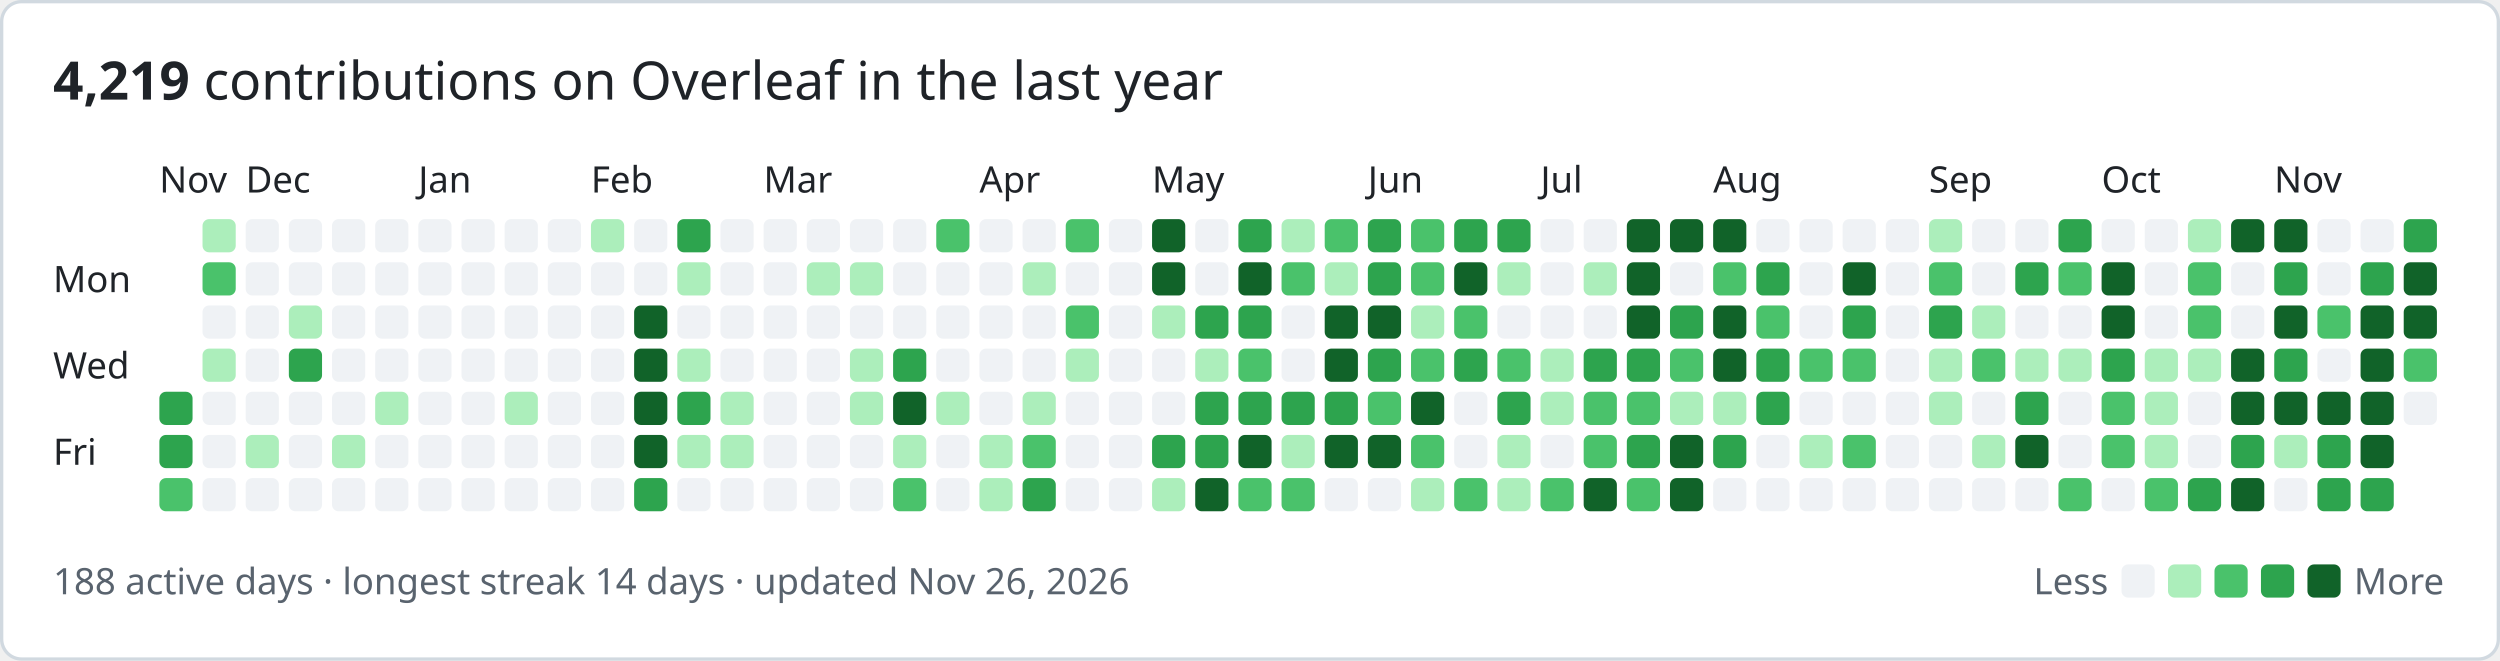
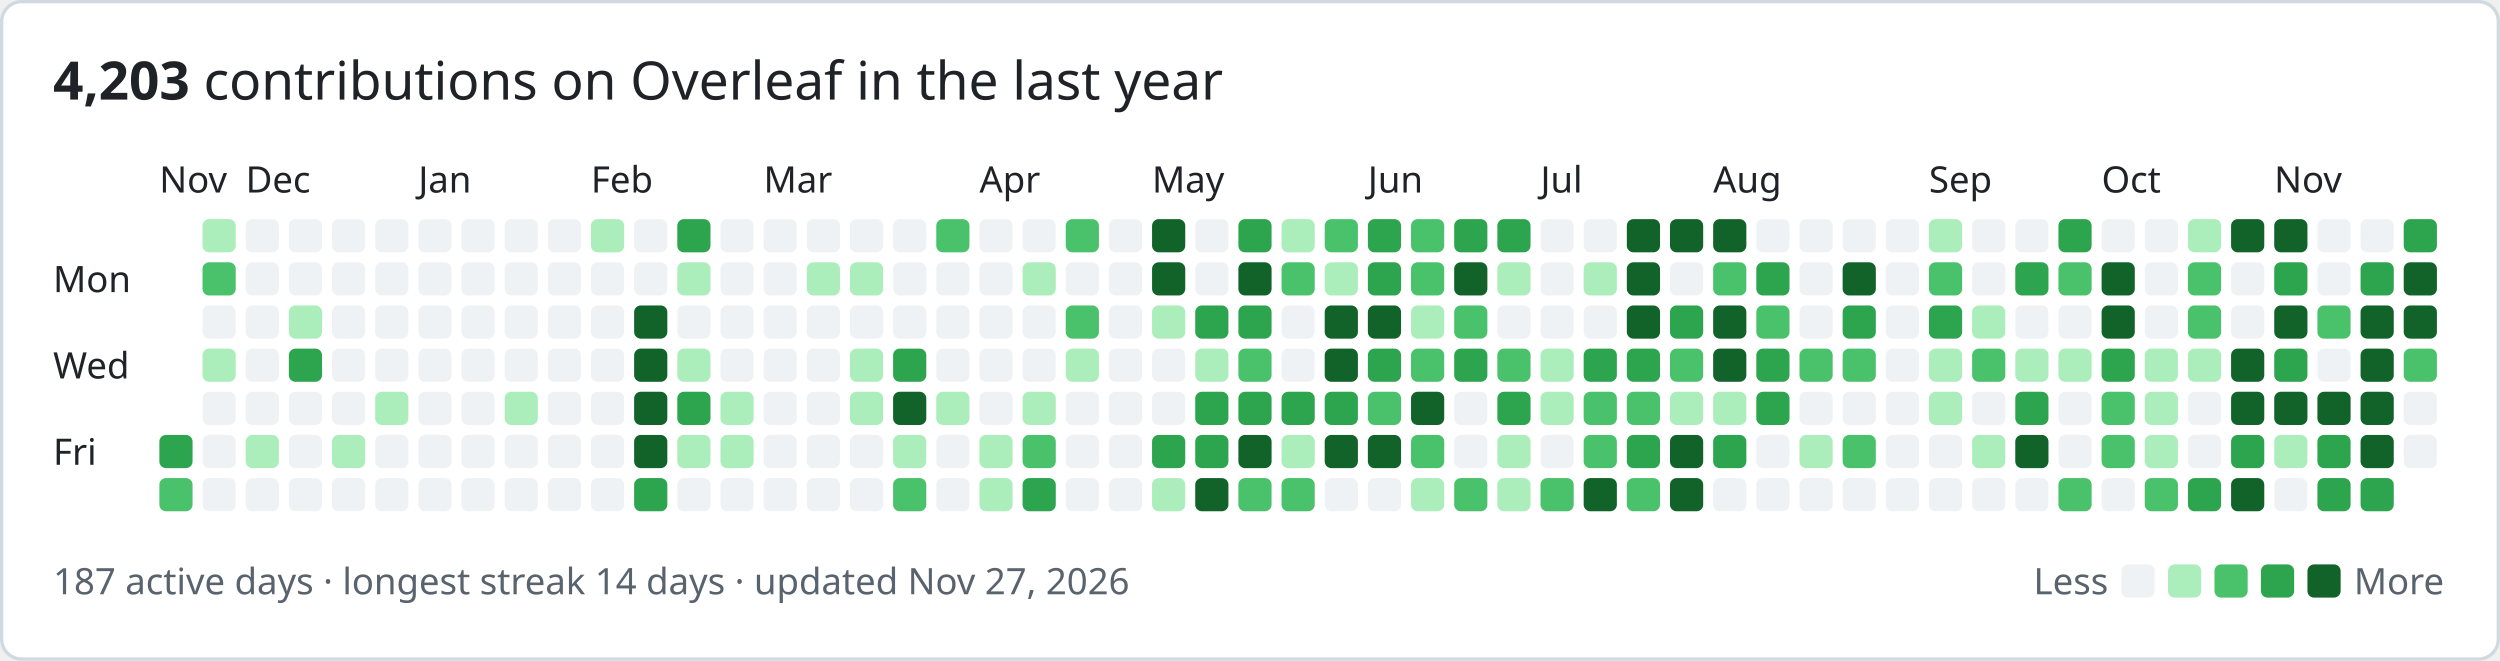
- <svg xmlns="http://www.w3.org/2000/svg" width="753" height="199" viewBox="0 0 753 199" role="img" aria-label="4,219 Overleaf contributions in the last year">
+ <svg xmlns="http://www.w3.org/2000/svg" width="753" height="199" viewBox="0 0 753 199" role="img" aria-label="4,203 Overleaf contributions in the last year">
  <style>
text{font-family:-apple-system,BlinkMacSystemFont,"Segoe UI","Noto Sans",Helvetica,Arial,sans-serif;font-size:11px}
.bg{fill:#ffffff;stroke:#d1d9e0}.t{fill:#1f2328}.m{fill:#59636e}
.l0{fill:#eff2f5}.l1{fill:#aceebb}.l2{fill:#4ac26b}.l3{fill:#2da44e}.l4{fill:#116329}
@media (prefers-color-scheme:dark){.bg{fill:#0d1117;stroke:#3d444d}.t{fill:#f0f6fc}.m{fill:#9198a1}
.l0{fill:#151b23}.l1{fill:#033a16}.l2{fill:#196c2e}.l3{fill:#2ea043}.l4{fill:#56d364}}
</style>
  <rect class="bg" x="0.5" y="0.5" width="752" height="198" rx="6" />
  <text class="t" x="16" y="30" style="font-size:16px">
-     <tspan style="font-weight:600">4,219</tspan> contributions on Overleaf in the last year</text>
+     <tspan style="font-weight:600">4,203</tspan> contributions on Overleaf in the last year</text>
  <text class="t" x="16" y="88">Mon</text>
  <text class="t" x="16" y="114">Wed</text>
  <text class="t" x="16" y="140">Fri</text>
  <text class="t" x="48" y="58">Nov</text>
-   <rect class="l3" x="48" y="118" width="10" height="10" rx="2" />
  <rect class="l3" x="48" y="131" width="10" height="10" rx="2" />
  <rect class="l2" x="48" y="144" width="10" height="10" rx="2" />
  <rect class="l1" x="61" y="66" width="10" height="10" rx="2" />
  <rect class="l2" x="61" y="79" width="10" height="10" rx="2" />
  <rect class="l0" x="61" y="92" width="10" height="10" rx="2" />
  <rect class="l1" x="61" y="105" width="10" height="10" rx="2" />
  <rect class="l0" x="61" y="118" width="10" height="10" rx="2" />
  <rect class="l0" x="61" y="131" width="10" height="10" rx="2" />
  <rect class="l0" x="61" y="144" width="10" height="10" rx="2" />
  <text class="t" x="74" y="58">Dec</text>
  <rect class="l0" x="74" y="66" width="10" height="10" rx="2" />
  <rect class="l0" x="74" y="79" width="10" height="10" rx="2" />
  <rect class="l0" x="74" y="92" width="10" height="10" rx="2" />
  <rect class="l0" x="74" y="105" width="10" height="10" rx="2" />
  <rect class="l0" x="74" y="118" width="10" height="10" rx="2" />
  <rect class="l1" x="74" y="131" width="10" height="10" rx="2" />
  <rect class="l0" x="74" y="144" width="10" height="10" rx="2" />
  <rect class="l0" x="87" y="66" width="10" height="10" rx="2" />
  <rect class="l0" x="87" y="79" width="10" height="10" rx="2" />
  <rect class="l1" x="87" y="92" width="10" height="10" rx="2" />
  <rect class="l3" x="87" y="105" width="10" height="10" rx="2" />
  <rect class="l0" x="87" y="118" width="10" height="10" rx="2" />
  <rect class="l0" x="87" y="131" width="10" height="10" rx="2" />
  <rect class="l0" x="87" y="144" width="10" height="10" rx="2" />
  <rect class="l0" x="100" y="66" width="10" height="10" rx="2" />
  <rect class="l0" x="100" y="79" width="10" height="10" rx="2" />
  <rect class="l0" x="100" y="92" width="10" height="10" rx="2" />
  <rect class="l0" x="100" y="105" width="10" height="10" rx="2" />
  <rect class="l0" x="100" y="118" width="10" height="10" rx="2" />
  <rect class="l1" x="100" y="131" width="10" height="10" rx="2" />
  <rect class="l0" x="100" y="144" width="10" height="10" rx="2" />
  <rect class="l0" x="113" y="66" width="10" height="10" rx="2" />
  <rect class="l0" x="113" y="79" width="10" height="10" rx="2" />
  <rect class="l0" x="113" y="92" width="10" height="10" rx="2" />
  <rect class="l0" x="113" y="105" width="10" height="10" rx="2" />
  <rect class="l1" x="113" y="118" width="10" height="10" rx="2" />
  <rect class="l0" x="113" y="131" width="10" height="10" rx="2" />
  <rect class="l0" x="113" y="144" width="10" height="10" rx="2" />
  <text class="t" x="126" y="58">Jan</text>
  <rect class="l0" x="126" y="66" width="10" height="10" rx="2" />
  <rect class="l0" x="126" y="79" width="10" height="10" rx="2" />
  <rect class="l0" x="126" y="92" width="10" height="10" rx="2" />
  <rect class="l0" x="126" y="105" width="10" height="10" rx="2" />
  <rect class="l0" x="126" y="118" width="10" height="10" rx="2" />
  <rect class="l0" x="126" y="131" width="10" height="10" rx="2" />
  <rect class="l0" x="126" y="144" width="10" height="10" rx="2" />
  <rect class="l0" x="139" y="66" width="10" height="10" rx="2" />
  <rect class="l0" x="139" y="79" width="10" height="10" rx="2" />
  <rect class="l0" x="139" y="92" width="10" height="10" rx="2" />
  <rect class="l0" x="139" y="105" width="10" height="10" rx="2" />
  <rect class="l0" x="139" y="118" width="10" height="10" rx="2" />
  <rect class="l0" x="139" y="131" width="10" height="10" rx="2" />
  <rect class="l0" x="139" y="144" width="10" height="10" rx="2" />
  <rect class="l0" x="152" y="66" width="10" height="10" rx="2" />
  <rect class="l0" x="152" y="79" width="10" height="10" rx="2" />
  <rect class="l0" x="152" y="92" width="10" height="10" rx="2" />
  <rect class="l0" x="152" y="105" width="10" height="10" rx="2" />
  <rect class="l1" x="152" y="118" width="10" height="10" rx="2" />
  <rect class="l0" x="152" y="131" width="10" height="10" rx="2" />
  <rect class="l0" x="152" y="144" width="10" height="10" rx="2" />
  <rect class="l0" x="165" y="66" width="10" height="10" rx="2" />
  <rect class="l0" x="165" y="79" width="10" height="10" rx="2" />
  <rect class="l0" x="165" y="92" width="10" height="10" rx="2" />
  <rect class="l0" x="165" y="105" width="10" height="10" rx="2" />
  <rect class="l0" x="165" y="118" width="10" height="10" rx="2" />
  <rect class="l0" x="165" y="131" width="10" height="10" rx="2" />
  <rect class="l0" x="165" y="144" width="10" height="10" rx="2" />
  <text class="t" x="178" y="58">Feb</text>
  <rect class="l1" x="178" y="66" width="10" height="10" rx="2" />
  <rect class="l0" x="178" y="79" width="10" height="10" rx="2" />
  <rect class="l0" x="178" y="92" width="10" height="10" rx="2" />
  <rect class="l0" x="178" y="105" width="10" height="10" rx="2" />
  <rect class="l0" x="178" y="118" width="10" height="10" rx="2" />
  <rect class="l0" x="178" y="131" width="10" height="10" rx="2" />
  <rect class="l0" x="178" y="144" width="10" height="10" rx="2" />
  <rect class="l0" x="191" y="66" width="10" height="10" rx="2" />
  <rect class="l0" x="191" y="79" width="10" height="10" rx="2" />
  <rect class="l4" x="191" y="92" width="10" height="10" rx="2" />
  <rect class="l4" x="191" y="105" width="10" height="10" rx="2" />
  <rect class="l4" x="191" y="118" width="10" height="10" rx="2" />
  <rect class="l4" x="191" y="131" width="10" height="10" rx="2" />
  <rect class="l3" x="191" y="144" width="10" height="10" rx="2" />
  <rect class="l3" x="204" y="66" width="10" height="10" rx="2" />
  <rect class="l1" x="204" y="79" width="10" height="10" rx="2" />
  <rect class="l0" x="204" y="92" width="10" height="10" rx="2" />
  <rect class="l1" x="204" y="105" width="10" height="10" rx="2" />
  <rect class="l3" x="204" y="118" width="10" height="10" rx="2" />
  <rect class="l1" x="204" y="131" width="10" height="10" rx="2" />
  <rect class="l0" x="204" y="144" width="10" height="10" rx="2" />
  <rect class="l0" x="217" y="66" width="10" height="10" rx="2" />
  <rect class="l0" x="217" y="79" width="10" height="10" rx="2" />
  <rect class="l0" x="217" y="92" width="10" height="10" rx="2" />
  <rect class="l0" x="217" y="105" width="10" height="10" rx="2" />
  <rect class="l1" x="217" y="118" width="10" height="10" rx="2" />
  <rect class="l1" x="217" y="131" width="10" height="10" rx="2" />
  <rect class="l0" x="217" y="144" width="10" height="10" rx="2" />
  <text class="t" x="230" y="58">Mar</text>
  <rect class="l0" x="230" y="66" width="10" height="10" rx="2" />
  <rect class="l0" x="230" y="79" width="10" height="10" rx="2" />
  <rect class="l0" x="230" y="92" width="10" height="10" rx="2" />
  <rect class="l0" x="230" y="105" width="10" height="10" rx="2" />
  <rect class="l0" x="230" y="118" width="10" height="10" rx="2" />
  <rect class="l0" x="230" y="131" width="10" height="10" rx="2" />
  <rect class="l0" x="230" y="144" width="10" height="10" rx="2" />
  <rect class="l0" x="243" y="66" width="10" height="10" rx="2" />
  <rect class="l1" x="243" y="79" width="10" height="10" rx="2" />
  <rect class="l0" x="243" y="92" width="10" height="10" rx="2" />
  <rect class="l0" x="243" y="105" width="10" height="10" rx="2" />
  <rect class="l0" x="243" y="118" width="10" height="10" rx="2" />
  <rect class="l0" x="243" y="131" width="10" height="10" rx="2" />
  <rect class="l0" x="243" y="144" width="10" height="10" rx="2" />
  <rect class="l0" x="256" y="66" width="10" height="10" rx="2" />
  <rect class="l1" x="256" y="79" width="10" height="10" rx="2" />
  <rect class="l0" x="256" y="92" width="10" height="10" rx="2" />
  <rect class="l1" x="256" y="105" width="10" height="10" rx="2" />
  <rect class="l1" x="256" y="118" width="10" height="10" rx="2" />
  <rect class="l0" x="256" y="131" width="10" height="10" rx="2" />
  <rect class="l0" x="256" y="144" width="10" height="10" rx="2" />
  <rect class="l0" x="269" y="66" width="10" height="10" rx="2" />
  <rect class="l0" x="269" y="79" width="10" height="10" rx="2" />
  <rect class="l0" x="269" y="92" width="10" height="10" rx="2" />
  <rect class="l3" x="269" y="105" width="10" height="10" rx="2" />
  <rect class="l4" x="269" y="118" width="10" height="10" rx="2" />
  <rect class="l1" x="269" y="131" width="10" height="10" rx="2" />
  <rect class="l2" x="269" y="144" width="10" height="10" rx="2" />
  <rect class="l2" x="282" y="66" width="10" height="10" rx="2" />
  <rect class="l0" x="282" y="79" width="10" height="10" rx="2" />
  <rect class="l0" x="282" y="92" width="10" height="10" rx="2" />
  <rect class="l0" x="282" y="105" width="10" height="10" rx="2" />
  <rect class="l1" x="282" y="118" width="10" height="10" rx="2" />
  <rect class="l0" x="282" y="131" width="10" height="10" rx="2" />
  <rect class="l0" x="282" y="144" width="10" height="10" rx="2" />
  <text class="t" x="295" y="58">Apr</text>
  <rect class="l0" x="295" y="66" width="10" height="10" rx="2" />
  <rect class="l0" x="295" y="79" width="10" height="10" rx="2" />
  <rect class="l0" x="295" y="92" width="10" height="10" rx="2" />
  <rect class="l0" x="295" y="105" width="10" height="10" rx="2" />
  <rect class="l0" x="295" y="118" width="10" height="10" rx="2" />
  <rect class="l1" x="295" y="131" width="10" height="10" rx="2" />
  <rect class="l1" x="295" y="144" width="10" height="10" rx="2" />
  <rect class="l0" x="308" y="66" width="10" height="10" rx="2" />
  <rect class="l1" x="308" y="79" width="10" height="10" rx="2" />
  <rect class="l0" x="308" y="92" width="10" height="10" rx="2" />
  <rect class="l0" x="308" y="105" width="10" height="10" rx="2" />
  <rect class="l1" x="308" y="118" width="10" height="10" rx="2" />
  <rect class="l2" x="308" y="131" width="10" height="10" rx="2" />
  <rect class="l3" x="308" y="144" width="10" height="10" rx="2" />
  <rect class="l2" x="321" y="66" width="10" height="10" rx="2" />
  <rect class="l0" x="321" y="79" width="10" height="10" rx="2" />
  <rect class="l2" x="321" y="92" width="10" height="10" rx="2" />
  <rect class="l1" x="321" y="105" width="10" height="10" rx="2" />
  <rect class="l0" x="321" y="118" width="10" height="10" rx="2" />
  <rect class="l0" x="321" y="131" width="10" height="10" rx="2" />
  <rect class="l0" x="321" y="144" width="10" height="10" rx="2" />
  <rect class="l0" x="334" y="66" width="10" height="10" rx="2" />
  <rect class="l0" x="334" y="79" width="10" height="10" rx="2" />
  <rect class="l0" x="334" y="92" width="10" height="10" rx="2" />
  <rect class="l0" x="334" y="105" width="10" height="10" rx="2" />
  <rect class="l0" x="334" y="118" width="10" height="10" rx="2" />
  <rect class="l0" x="334" y="131" width="10" height="10" rx="2" />
  <rect class="l0" x="334" y="144" width="10" height="10" rx="2" />
  <text class="t" x="347" y="58">May</text>
  <rect class="l4" x="347" y="66" width="10" height="10" rx="2" />
  <rect class="l4" x="347" y="79" width="10" height="10" rx="2" />
  <rect class="l1" x="347" y="92" width="10" height="10" rx="2" />
  <rect class="l0" x="347" y="105" width="10" height="10" rx="2" />
  <rect class="l0" x="347" y="118" width="10" height="10" rx="2" />
  <rect class="l3" x="347" y="131" width="10" height="10" rx="2" />
  <rect class="l1" x="347" y="144" width="10" height="10" rx="2" />
  <rect class="l0" x="360" y="66" width="10" height="10" rx="2" />
  <rect class="l0" x="360" y="79" width="10" height="10" rx="2" />
  <rect class="l3" x="360" y="92" width="10" height="10" rx="2" />
  <rect class="l1" x="360" y="105" width="10" height="10" rx="2" />
  <rect class="l3" x="360" y="118" width="10" height="10" rx="2" />
  <rect class="l3" x="360" y="131" width="10" height="10" rx="2" />
  <rect class="l4" x="360" y="144" width="10" height="10" rx="2" />
  <rect class="l3" x="373" y="66" width="10" height="10" rx="2" />
  <rect class="l4" x="373" y="79" width="10" height="10" rx="2" />
  <rect class="l3" x="373" y="92" width="10" height="10" rx="2" />
  <rect class="l2" x="373" y="105" width="10" height="10" rx="2" />
  <rect class="l3" x="373" y="118" width="10" height="10" rx="2" />
  <rect class="l4" x="373" y="131" width="10" height="10" rx="2" />
  <rect class="l2" x="373" y="144" width="10" height="10" rx="2" />
  <rect class="l1" x="386" y="66" width="10" height="10" rx="2" />
  <rect class="l2" x="386" y="79" width="10" height="10" rx="2" />
  <rect class="l0" x="386" y="92" width="10" height="10" rx="2" />
  <rect class="l0" x="386" y="105" width="10" height="10" rx="2" />
  <rect class="l3" x="386" y="118" width="10" height="10" rx="2" />
  <rect class="l1" x="386" y="131" width="10" height="10" rx="2" />
  <rect class="l2" x="386" y="144" width="10" height="10" rx="2" />
  <rect class="l2" x="399" y="66" width="10" height="10" rx="2" />
  <rect class="l1" x="399" y="79" width="10" height="10" rx="2" />
  <rect class="l4" x="399" y="92" width="10" height="10" rx="2" />
  <rect class="l4" x="399" y="105" width="10" height="10" rx="2" />
  <rect class="l3" x="399" y="118" width="10" height="10" rx="2" />
  <rect class="l4" x="399" y="131" width="10" height="10" rx="2" />
  <rect class="l0" x="399" y="144" width="10" height="10" rx="2" />
  <text class="t" x="412" y="58">Jun</text>
  <rect class="l3" x="412" y="66" width="10" height="10" rx="2" />
  <rect class="l3" x="412" y="79" width="10" height="10" rx="2" />
  <rect class="l4" x="412" y="92" width="10" height="10" rx="2" />
  <rect class="l3" x="412" y="105" width="10" height="10" rx="2" />
  <rect class="l2" x="412" y="118" width="10" height="10" rx="2" />
  <rect class="l4" x="412" y="131" width="10" height="10" rx="2" />
  <rect class="l0" x="412" y="144" width="10" height="10" rx="2" />
  <rect class="l2" x="425" y="66" width="10" height="10" rx="2" />
  <rect class="l2" x="425" y="79" width="10" height="10" rx="2" />
  <rect class="l1" x="425" y="92" width="10" height="10" rx="2" />
  <rect class="l2" x="425" y="105" width="10" height="10" rx="2" />
  <rect class="l4" x="425" y="118" width="10" height="10" rx="2" />
  <rect class="l2" x="425" y="131" width="10" height="10" rx="2" />
  <rect class="l1" x="425" y="144" width="10" height="10" rx="2" />
  <rect class="l3" x="438" y="66" width="10" height="10" rx="2" />
  <rect class="l4" x="438" y="79" width="10" height="10" rx="2" />
  <rect class="l2" x="438" y="92" width="10" height="10" rx="2" />
  <rect class="l3" x="438" y="105" width="10" height="10" rx="2" />
  <rect class="l0" x="438" y="118" width="10" height="10" rx="2" />
  <rect class="l0" x="438" y="131" width="10" height="10" rx="2" />
  <rect class="l2" x="438" y="144" width="10" height="10" rx="2" />
  <rect class="l3" x="451" y="66" width="10" height="10" rx="2" />
  <rect class="l1" x="451" y="79" width="10" height="10" rx="2" />
  <rect class="l0" x="451" y="92" width="10" height="10" rx="2" />
  <rect class="l2" x="451" y="105" width="10" height="10" rx="2" />
  <rect class="l3" x="451" y="118" width="10" height="10" rx="2" />
  <rect class="l1" x="451" y="131" width="10" height="10" rx="2" />
  <rect class="l1" x="451" y="144" width="10" height="10" rx="2" />
  <text class="t" x="464" y="58">Jul</text>
  <rect class="l0" x="464" y="66" width="10" height="10" rx="2" />
  <rect class="l0" x="464" y="79" width="10" height="10" rx="2" />
  <rect class="l0" x="464" y="92" width="10" height="10" rx="2" />
  <rect class="l1" x="464" y="105" width="10" height="10" rx="2" />
  <rect class="l1" x="464" y="118" width="10" height="10" rx="2" />
  <rect class="l0" x="464" y="131" width="10" height="10" rx="2" />
  <rect class="l2" x="464" y="144" width="10" height="10" rx="2" />
  <rect class="l0" x="477" y="66" width="10" height="10" rx="2" />
  <rect class="l1" x="477" y="79" width="10" height="10" rx="2" />
  <rect class="l0" x="477" y="92" width="10" height="10" rx="2" />
  <rect class="l3" x="477" y="105" width="10" height="10" rx="2" />
  <rect class="l2" x="477" y="118" width="10" height="10" rx="2" />
  <rect class="l2" x="477" y="131" width="10" height="10" rx="2" />
  <rect class="l4" x="477" y="144" width="10" height="10" rx="2" />
  <rect class="l4" x="490" y="66" width="10" height="10" rx="2" />
  <rect class="l4" x="490" y="79" width="10" height="10" rx="2" />
  <rect class="l4" x="490" y="92" width="10" height="10" rx="2" />
  <rect class="l3" x="490" y="105" width="10" height="10" rx="2" />
  <rect class="l2" x="490" y="118" width="10" height="10" rx="2" />
  <rect class="l3" x="490" y="131" width="10" height="10" rx="2" />
  <rect class="l2" x="490" y="144" width="10" height="10" rx="2" />
  <rect class="l4" x="503" y="66" width="10" height="10" rx="2" />
  <rect class="l0" x="503" y="79" width="10" height="10" rx="2" />
  <rect class="l3" x="503" y="92" width="10" height="10" rx="2" />
  <rect class="l2" x="503" y="105" width="10" height="10" rx="2" />
  <rect class="l1" x="503" y="118" width="10" height="10" rx="2" />
  <rect class="l4" x="503" y="131" width="10" height="10" rx="2" />
  <rect class="l4" x="503" y="144" width="10" height="10" rx="2" />
  <text class="t" x="516" y="58">Aug</text>
  <rect class="l4" x="516" y="66" width="10" height="10" rx="2" />
  <rect class="l2" x="516" y="79" width="10" height="10" rx="2" />
  <rect class="l4" x="516" y="92" width="10" height="10" rx="2" />
  <rect class="l4" x="516" y="105" width="10" height="10" rx="2" />
  <rect class="l1" x="516" y="118" width="10" height="10" rx="2" />
  <rect class="l3" x="516" y="131" width="10" height="10" rx="2" />
  <rect class="l0" x="516" y="144" width="10" height="10" rx="2" />
  <rect class="l0" x="529" y="66" width="10" height="10" rx="2" />
  <rect class="l3" x="529" y="79" width="10" height="10" rx="2" />
  <rect class="l2" x="529" y="92" width="10" height="10" rx="2" />
  <rect class="l3" x="529" y="105" width="10" height="10" rx="2" />
  <rect class="l3" x="529" y="118" width="10" height="10" rx="2" />
  <rect class="l0" x="529" y="131" width="10" height="10" rx="2" />
  <rect class="l0" x="529" y="144" width="10" height="10" rx="2" />
  <rect class="l0" x="542" y="66" width="10" height="10" rx="2" />
  <rect class="l0" x="542" y="79" width="10" height="10" rx="2" />
  <rect class="l0" x="542" y="92" width="10" height="10" rx="2" />
  <rect class="l2" x="542" y="105" width="10" height="10" rx="2" />
  <rect class="l0" x="542" y="118" width="10" height="10" rx="2" />
  <rect class="l1" x="542" y="131" width="10" height="10" rx="2" />
  <rect class="l0" x="542" y="144" width="10" height="10" rx="2" />
  <rect class="l0" x="555" y="66" width="10" height="10" rx="2" />
  <rect class="l4" x="555" y="79" width="10" height="10" rx="2" />
  <rect class="l3" x="555" y="92" width="10" height="10" rx="2" />
  <rect class="l2" x="555" y="105" width="10" height="10" rx="2" />
  <rect class="l0" x="555" y="118" width="10" height="10" rx="2" />
  <rect class="l2" x="555" y="131" width="10" height="10" rx="2" />
  <rect class="l0" x="555" y="144" width="10" height="10" rx="2" />
  <rect class="l0" x="568" y="66" width="10" height="10" rx="2" />
  <rect class="l0" x="568" y="79" width="10" height="10" rx="2" />
  <rect class="l0" x="568" y="92" width="10" height="10" rx="2" />
  <rect class="l0" x="568" y="105" width="10" height="10" rx="2" />
  <rect class="l0" x="568" y="118" width="10" height="10" rx="2" />
  <rect class="l0" x="568" y="131" width="10" height="10" rx="2" />
  <rect class="l0" x="568" y="144" width="10" height="10" rx="2" />
  <text class="t" x="581" y="58">Sep</text>
  <rect class="l1" x="581" y="66" width="10" height="10" rx="2" />
  <rect class="l2" x="581" y="79" width="10" height="10" rx="2" />
  <rect class="l3" x="581" y="92" width="10" height="10" rx="2" />
  <rect class="l1" x="581" y="105" width="10" height="10" rx="2" />
  <rect class="l1" x="581" y="118" width="10" height="10" rx="2" />
  <rect class="l0" x="581" y="131" width="10" height="10" rx="2" />
  <rect class="l0" x="581" y="144" width="10" height="10" rx="2" />
  <rect class="l0" x="594" y="66" width="10" height="10" rx="2" />
  <rect class="l0" x="594" y="79" width="10" height="10" rx="2" />
  <rect class="l1" x="594" y="92" width="10" height="10" rx="2" />
  <rect class="l2" x="594" y="105" width="10" height="10" rx="2" />
  <rect class="l0" x="594" y="118" width="10" height="10" rx="2" />
  <rect class="l1" x="594" y="131" width="10" height="10" rx="2" />
  <rect class="l0" x="594" y="144" width="10" height="10" rx="2" />
  <rect class="l0" x="607" y="66" width="10" height="10" rx="2" />
  <rect class="l3" x="607" y="79" width="10" height="10" rx="2" />
  <rect class="l0" x="607" y="92" width="10" height="10" rx="2" />
  <rect class="l1" x="607" y="105" width="10" height="10" rx="2" />
  <rect class="l3" x="607" y="118" width="10" height="10" rx="2" />
  <rect class="l4" x="607" y="131" width="10" height="10" rx="2" />
  <rect class="l0" x="607" y="144" width="10" height="10" rx="2" />
  <rect class="l3" x="620" y="66" width="10" height="10" rx="2" />
  <rect class="l2" x="620" y="79" width="10" height="10" rx="2" />
  <rect class="l0" x="620" y="92" width="10" height="10" rx="2" />
  <rect class="l1" x="620" y="105" width="10" height="10" rx="2" />
  <rect class="l0" x="620" y="118" width="10" height="10" rx="2" />
  <rect class="l0" x="620" y="131" width="10" height="10" rx="2" />
  <rect class="l2" x="620" y="144" width="10" height="10" rx="2" />
  <text class="t" x="633" y="58">Oct</text>
  <rect class="l0" x="633" y="66" width="10" height="10" rx="2" />
  <rect class="l4" x="633" y="79" width="10" height="10" rx="2" />
  <rect class="l4" x="633" y="92" width="10" height="10" rx="2" />
  <rect class="l3" x="633" y="105" width="10" height="10" rx="2" />
  <rect class="l2" x="633" y="118" width="10" height="10" rx="2" />
  <rect class="l2" x="633" y="131" width="10" height="10" rx="2" />
  <rect class="l0" x="633" y="144" width="10" height="10" rx="2" />
  <rect class="l0" x="646" y="66" width="10" height="10" rx="2" />
  <rect class="l0" x="646" y="79" width="10" height="10" rx="2" />
  <rect class="l0" x="646" y="92" width="10" height="10" rx="2" />
  <rect class="l1" x="646" y="105" width="10" height="10" rx="2" />
  <rect class="l1" x="646" y="118" width="10" height="10" rx="2" />
  <rect class="l1" x="646" y="131" width="10" height="10" rx="2" />
  <rect class="l2" x="646" y="144" width="10" height="10" rx="2" />
  <rect class="l1" x="659" y="66" width="10" height="10" rx="2" />
  <rect class="l2" x="659" y="79" width="10" height="10" rx="2" />
  <rect class="l2" x="659" y="92" width="10" height="10" rx="2" />
  <rect class="l1" x="659" y="105" width="10" height="10" rx="2" />
  <rect class="l0" x="659" y="118" width="10" height="10" rx="2" />
  <rect class="l0" x="659" y="131" width="10" height="10" rx="2" />
  <rect class="l3" x="659" y="144" width="10" height="10" rx="2" />
  <rect class="l4" x="672" y="66" width="10" height="10" rx="2" />
  <rect class="l0" x="672" y="79" width="10" height="10" rx="2" />
  <rect class="l0" x="672" y="92" width="10" height="10" rx="2" />
  <rect class="l4" x="672" y="105" width="10" height="10" rx="2" />
  <rect class="l4" x="672" y="118" width="10" height="10" rx="2" />
  <rect class="l3" x="672" y="131" width="10" height="10" rx="2" />
  <rect class="l4" x="672" y="144" width="10" height="10" rx="2" />
  <text class="t" x="685" y="58">Nov</text>
  <rect class="l4" x="685" y="66" width="10" height="10" rx="2" />
  <rect class="l3" x="685" y="79" width="10" height="10" rx="2" />
  <rect class="l4" x="685" y="92" width="10" height="10" rx="2" />
  <rect class="l3" x="685" y="105" width="10" height="10" rx="2" />
  <rect class="l4" x="685" y="118" width="10" height="10" rx="2" />
  <rect class="l1" x="685" y="131" width="10" height="10" rx="2" />
  <rect class="l0" x="685" y="144" width="10" height="10" rx="2" />
  <rect class="l0" x="698" y="66" width="10" height="10" rx="2" />
  <rect class="l0" x="698" y="79" width="10" height="10" rx="2" />
  <rect class="l2" x="698" y="92" width="10" height="10" rx="2" />
  <rect class="l0" x="698" y="105" width="10" height="10" rx="2" />
  <rect class="l4" x="698" y="118" width="10" height="10" rx="2" />
  <rect class="l3" x="698" y="131" width="10" height="10" rx="2" />
  <rect class="l3" x="698" y="144" width="10" height="10" rx="2" />
  <rect class="l0" x="711" y="66" width="10" height="10" rx="2" />
  <rect class="l3" x="711" y="79" width="10" height="10" rx="2" />
  <rect class="l4" x="711" y="92" width="10" height="10" rx="2" />
  <rect class="l4" x="711" y="105" width="10" height="10" rx="2" />
  <rect class="l4" x="711" y="118" width="10" height="10" rx="2" />
  <rect class="l4" x="711" y="131" width="10" height="10" rx="2" />
  <rect class="l3" x="711" y="144" width="10" height="10" rx="2" />
  <rect class="l3" x="724" y="66" width="10" height="10" rx="2" />
  <rect class="l4" x="724" y="79" width="10" height="10" rx="2" />
  <rect class="l4" x="724" y="92" width="10" height="10" rx="2" />
  <rect class="l2" x="724" y="105" width="10" height="10" rx="2" />
  <rect class="l0" x="724" y="118" width="10" height="10" rx="2" />
-   <text class="m" x="16" y="179">188 active days · longest streak 14 days · updated Nov 26, 2026</text>
+   <rect class="l0" x="724" y="131" width="10" height="10" rx="2" />
+   <text class="m" x="16" y="179">187 active days · longest streak 14 days · updated Nov 27, 2026</text>
  <text class="m" x="709" y="179">More</text>
  <rect class="l4" x="695" y="170" width="10" height="10" rx="2" />
  <rect class="l3" x="681" y="170" width="10" height="10" rx="2" />
  <rect class="l2" x="667" y="170" width="10" height="10" rx="2" />
  <rect class="l1" x="653" y="170" width="10" height="10" rx="2" />
  <rect class="l0" x="639" y="170" width="10" height="10" rx="2" />
  <text class="m" x="635" y="179" text-anchor="end">Less</text>
</svg>
